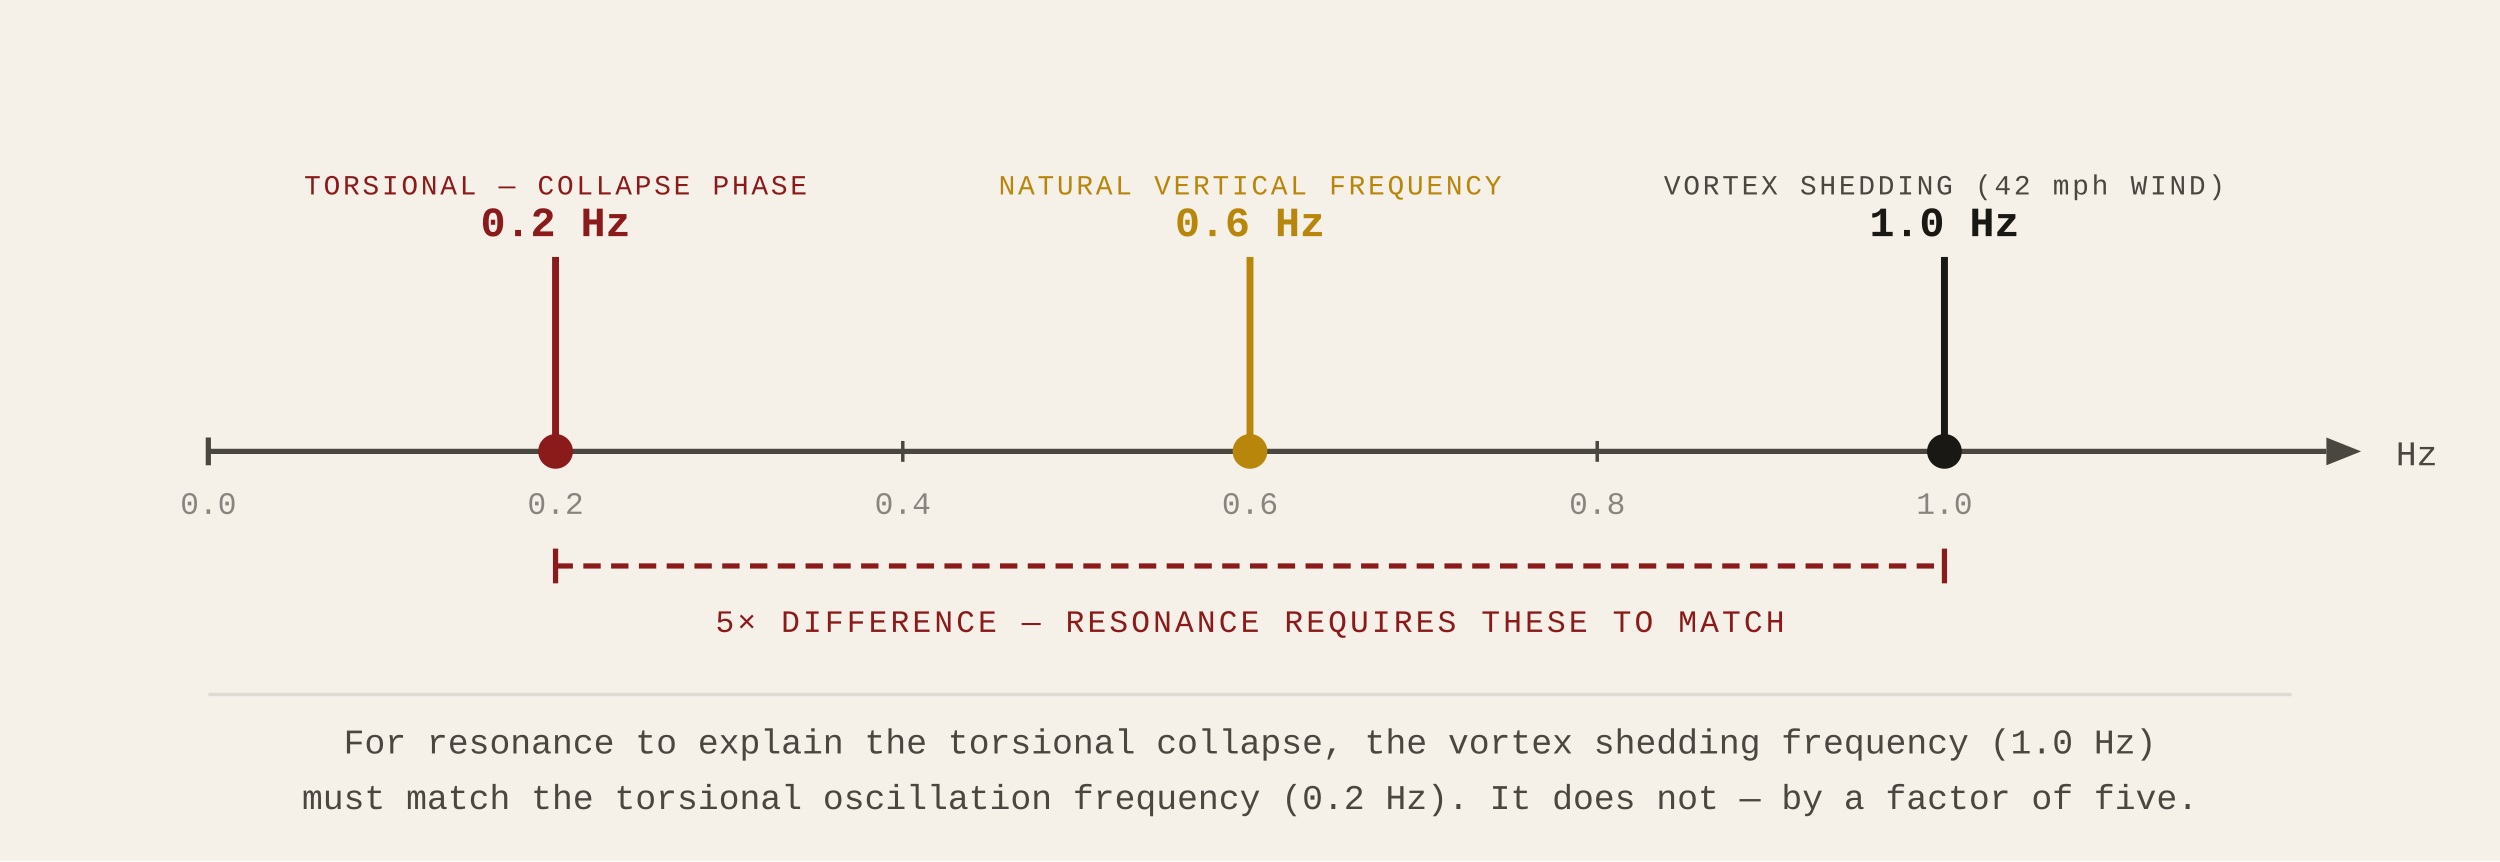
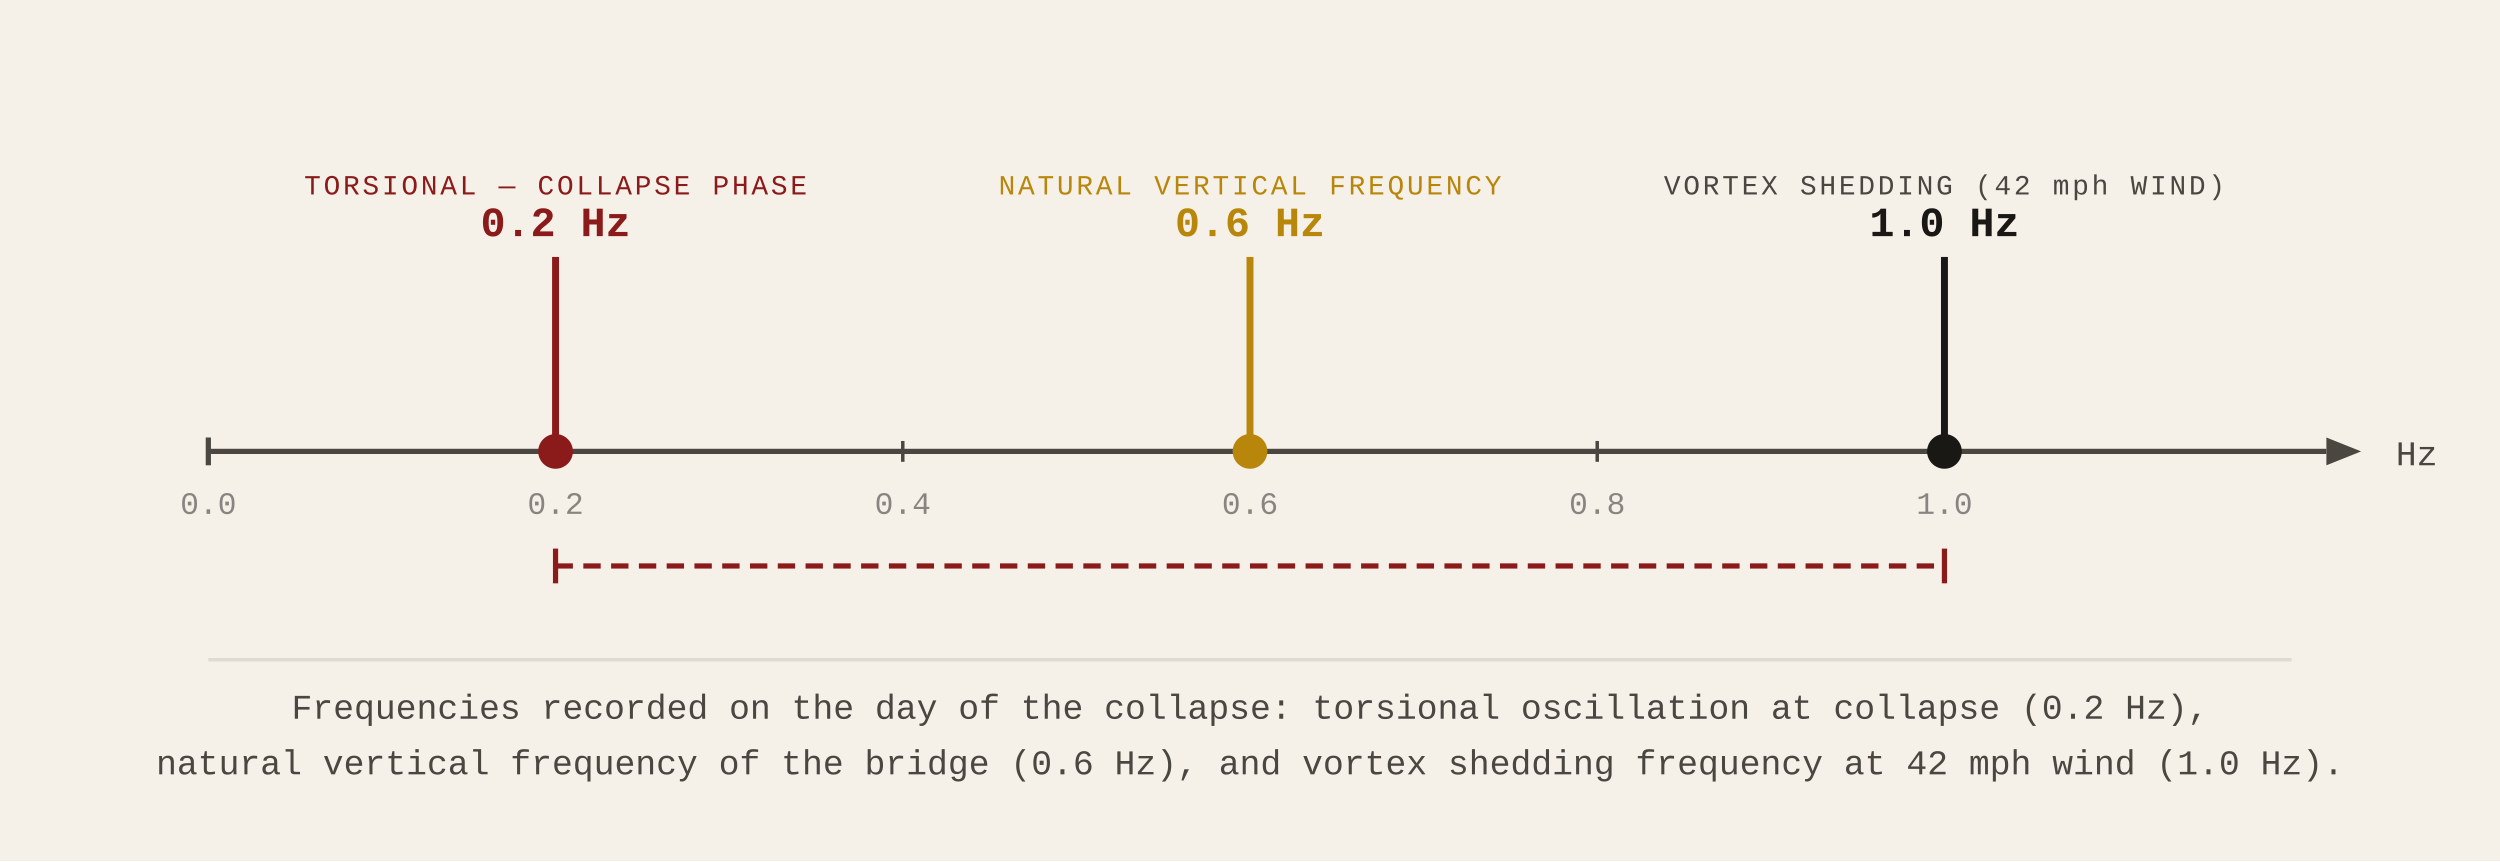
<svg xmlns="http://www.w3.org/2000/svg" viewBox="0 0 720 248" font-family="'IBM Plex Mono','Courier New',monospace">
  <rect width="720" height="248" fill="#f5f0e8" />
  <line x1="60" y1="130" x2="670" y2="130" stroke="#4a4640" stroke-width="1.5" />
  <polygon points="670,126 680,130 670,134" fill="#4a4640" />
  <text x="690" y="134" font-size="10" fill="#4a4640">Hz</text>
  <line x1="60" y1="126" x2="60" y2="134" stroke="#4a4640" stroke-width="1.5" />
  <text x="60" y="148" text-anchor="middle" font-size="9" fill="#8a8480">0.0</text>
  <line x1="160" y1="127" x2="160" y2="133" stroke="#4a4640" stroke-width="1" />
  <text x="160" y="148" text-anchor="middle" font-size="9" fill="#8a8480">0.2</text>
  <line x1="260" y1="127" x2="260" y2="133" stroke="#4a4640" stroke-width="1" />
  <text x="260" y="148" text-anchor="middle" font-size="9" fill="#8a8480">0.4</text>
  <line x1="360" y1="127" x2="360" y2="133" stroke="#4a4640" stroke-width="1" />
  <text x="360" y="148" text-anchor="middle" font-size="9" fill="#8a8480">0.6</text>
  <line x1="460" y1="127" x2="460" y2="133" stroke="#4a4640" stroke-width="1" />
  <text x="460" y="148" text-anchor="middle" font-size="9" fill="#8a8480">0.8</text>
  <line x1="560" y1="127" x2="560" y2="133" stroke="#4a4640" stroke-width="1" />
  <text x="560" y="148" text-anchor="middle" font-size="9" fill="#8a8480">1.0</text>
  <line x1="160" y1="74" x2="160" y2="128" stroke="#8b1a1a" stroke-width="2" />
  <circle cx="160" cy="130" r="5" fill="#8b1a1a" />
  <text x="160" y="68" text-anchor="middle" font-size="12" fill="#8b1a1a" font-weight="600">0.2 Hz</text>
  <text x="160" y="56" text-anchor="middle" font-size="8" fill="#8b1a1a" letter-spacing="0.1em">TORSIONAL — COLLAPSE PHASE</text>
  <line x1="360" y1="74" x2="360" y2="128" stroke="#b8860b" stroke-width="2" />
  <circle cx="360" cy="130" r="5" fill="#b8860b" />
  <text x="360" y="68" text-anchor="middle" font-size="12" fill="#b8860b" font-weight="600">0.6 Hz</text>
  <text x="360" y="56" text-anchor="middle" font-size="8" fill="#b8860b" letter-spacing="0.1em">NATURAL VERTICAL FREQUENCY</text>
  <line x1="560" y1="74" x2="560" y2="128" stroke="#1a1814" stroke-width="2" />
  <circle cx="560" cy="130" r="5" fill="#1a1814" />
  <text x="560" y="68" text-anchor="middle" font-size="12" fill="#1a1814" font-weight="600">1.0 Hz</text>
  <text x="560" y="56" text-anchor="middle" font-size="8" fill="#4a4640" letter-spacing="0.1em">VORTEX SHEDDING (42 mph WIND)</text>
  <line x1="160" y1="163" x2="560" y2="163" stroke="#8b1a1a" stroke-width="1.5" stroke-dasharray="5,3" />
  <line x1="160" y1="158" x2="160" y2="168" stroke="#8b1a1a" stroke-width="1.5" />
  <line x1="560" y1="158" x2="560" y2="168" stroke="#8b1a1a" stroke-width="1.5" />
-   <text x="360" y="182" text-anchor="middle" font-size="9" fill="#8b1a1a" letter-spacing="0.1em">5× DIFFERENCE — RESONANCE REQUIRES THESE TO MATCH</text>
-   <line x1="60" y1="200" x2="660" y2="200" stroke="rgba(26,24,20,0.1)" stroke-width="1" />
-   <text x="360" y="217" text-anchor="middle" font-size="10" fill="#4a4640">For resonance to explain the torsional collapse, the vortex shedding frequency (1.0 Hz)</text>
-   <text x="360" y="233" text-anchor="middle" font-size="10" fill="#4a4640">must match the torsional oscillation frequency (0.2 Hz). It does not — by a factor of five.</text>
+   <line x1="60" y1="190" x2="660" y2="190" stroke="rgba(26,24,20,0.1)" stroke-width="1" />
+   <text x="360" y="207" text-anchor="middle" font-size="10" fill="#4a4640">Frequencies recorded on the day of the collapse: torsional oscillation at collapse (0.2 Hz),</text>
+   <text x="360" y="223" text-anchor="middle" font-size="10" fill="#4a4640">natural vertical frequency of the bridge (0.6 Hz), and vortex shedding frequency at 42 mph wind (1.0 Hz).</text>
</svg>
